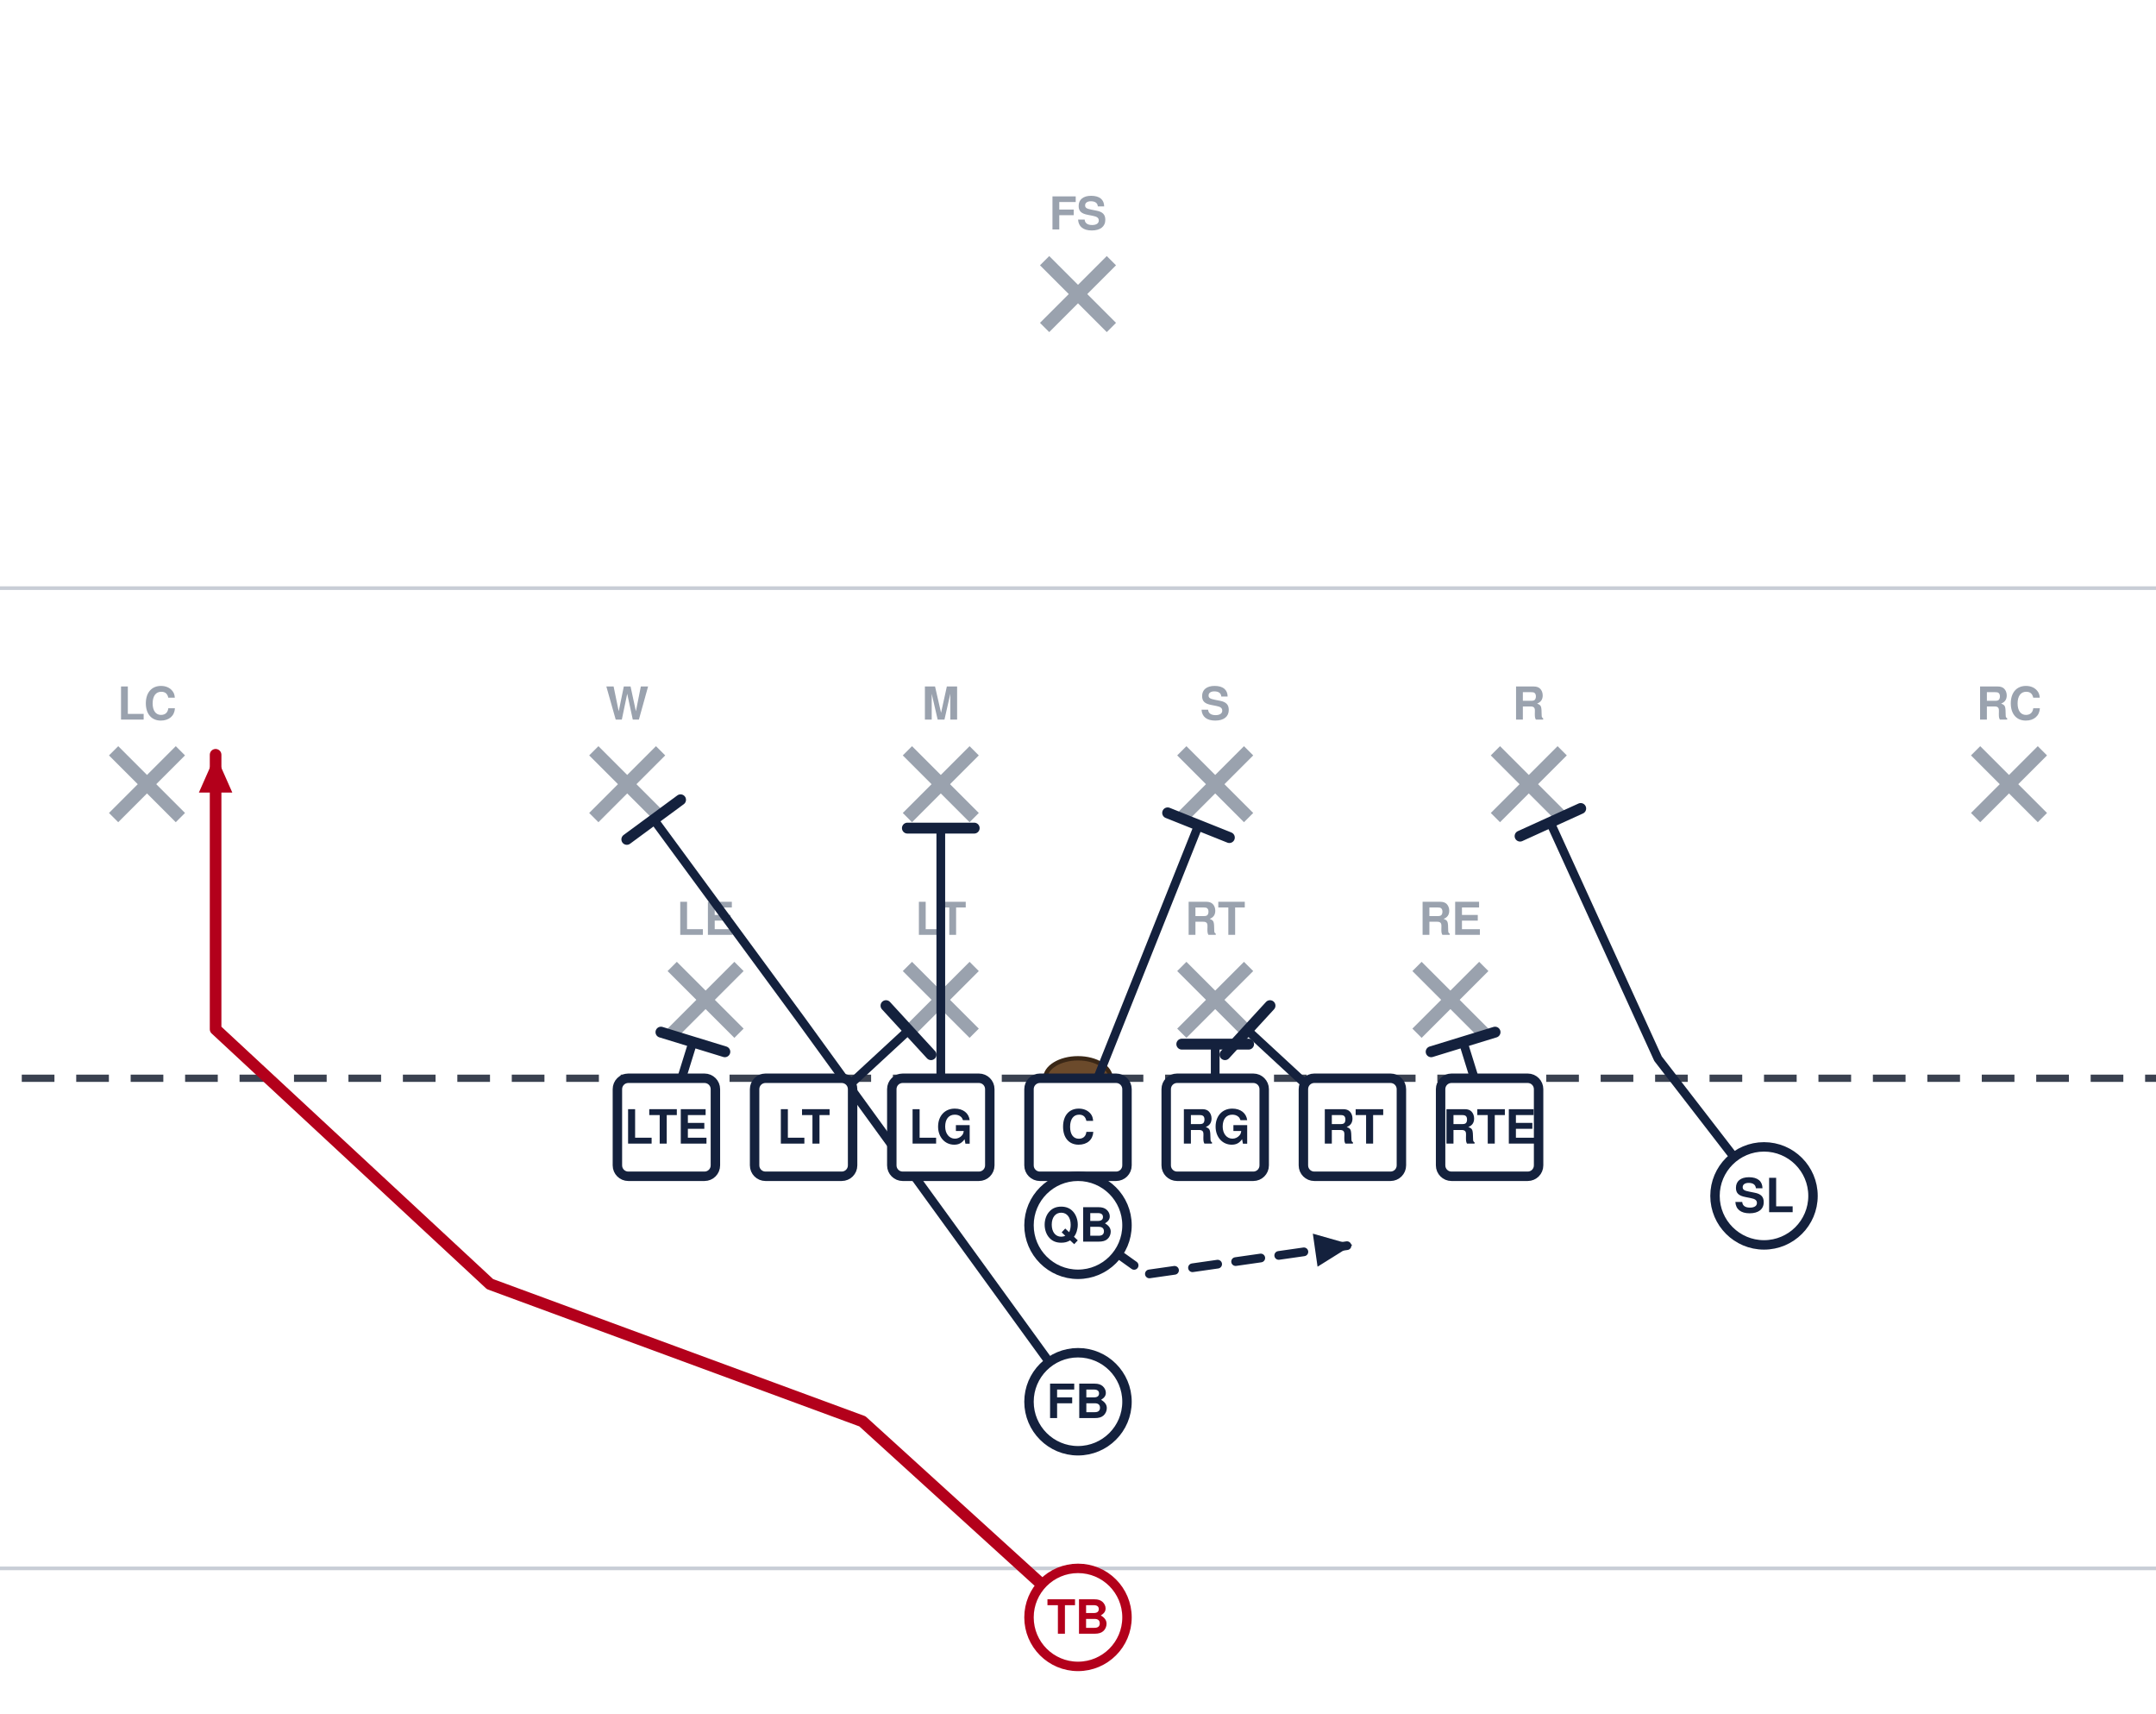
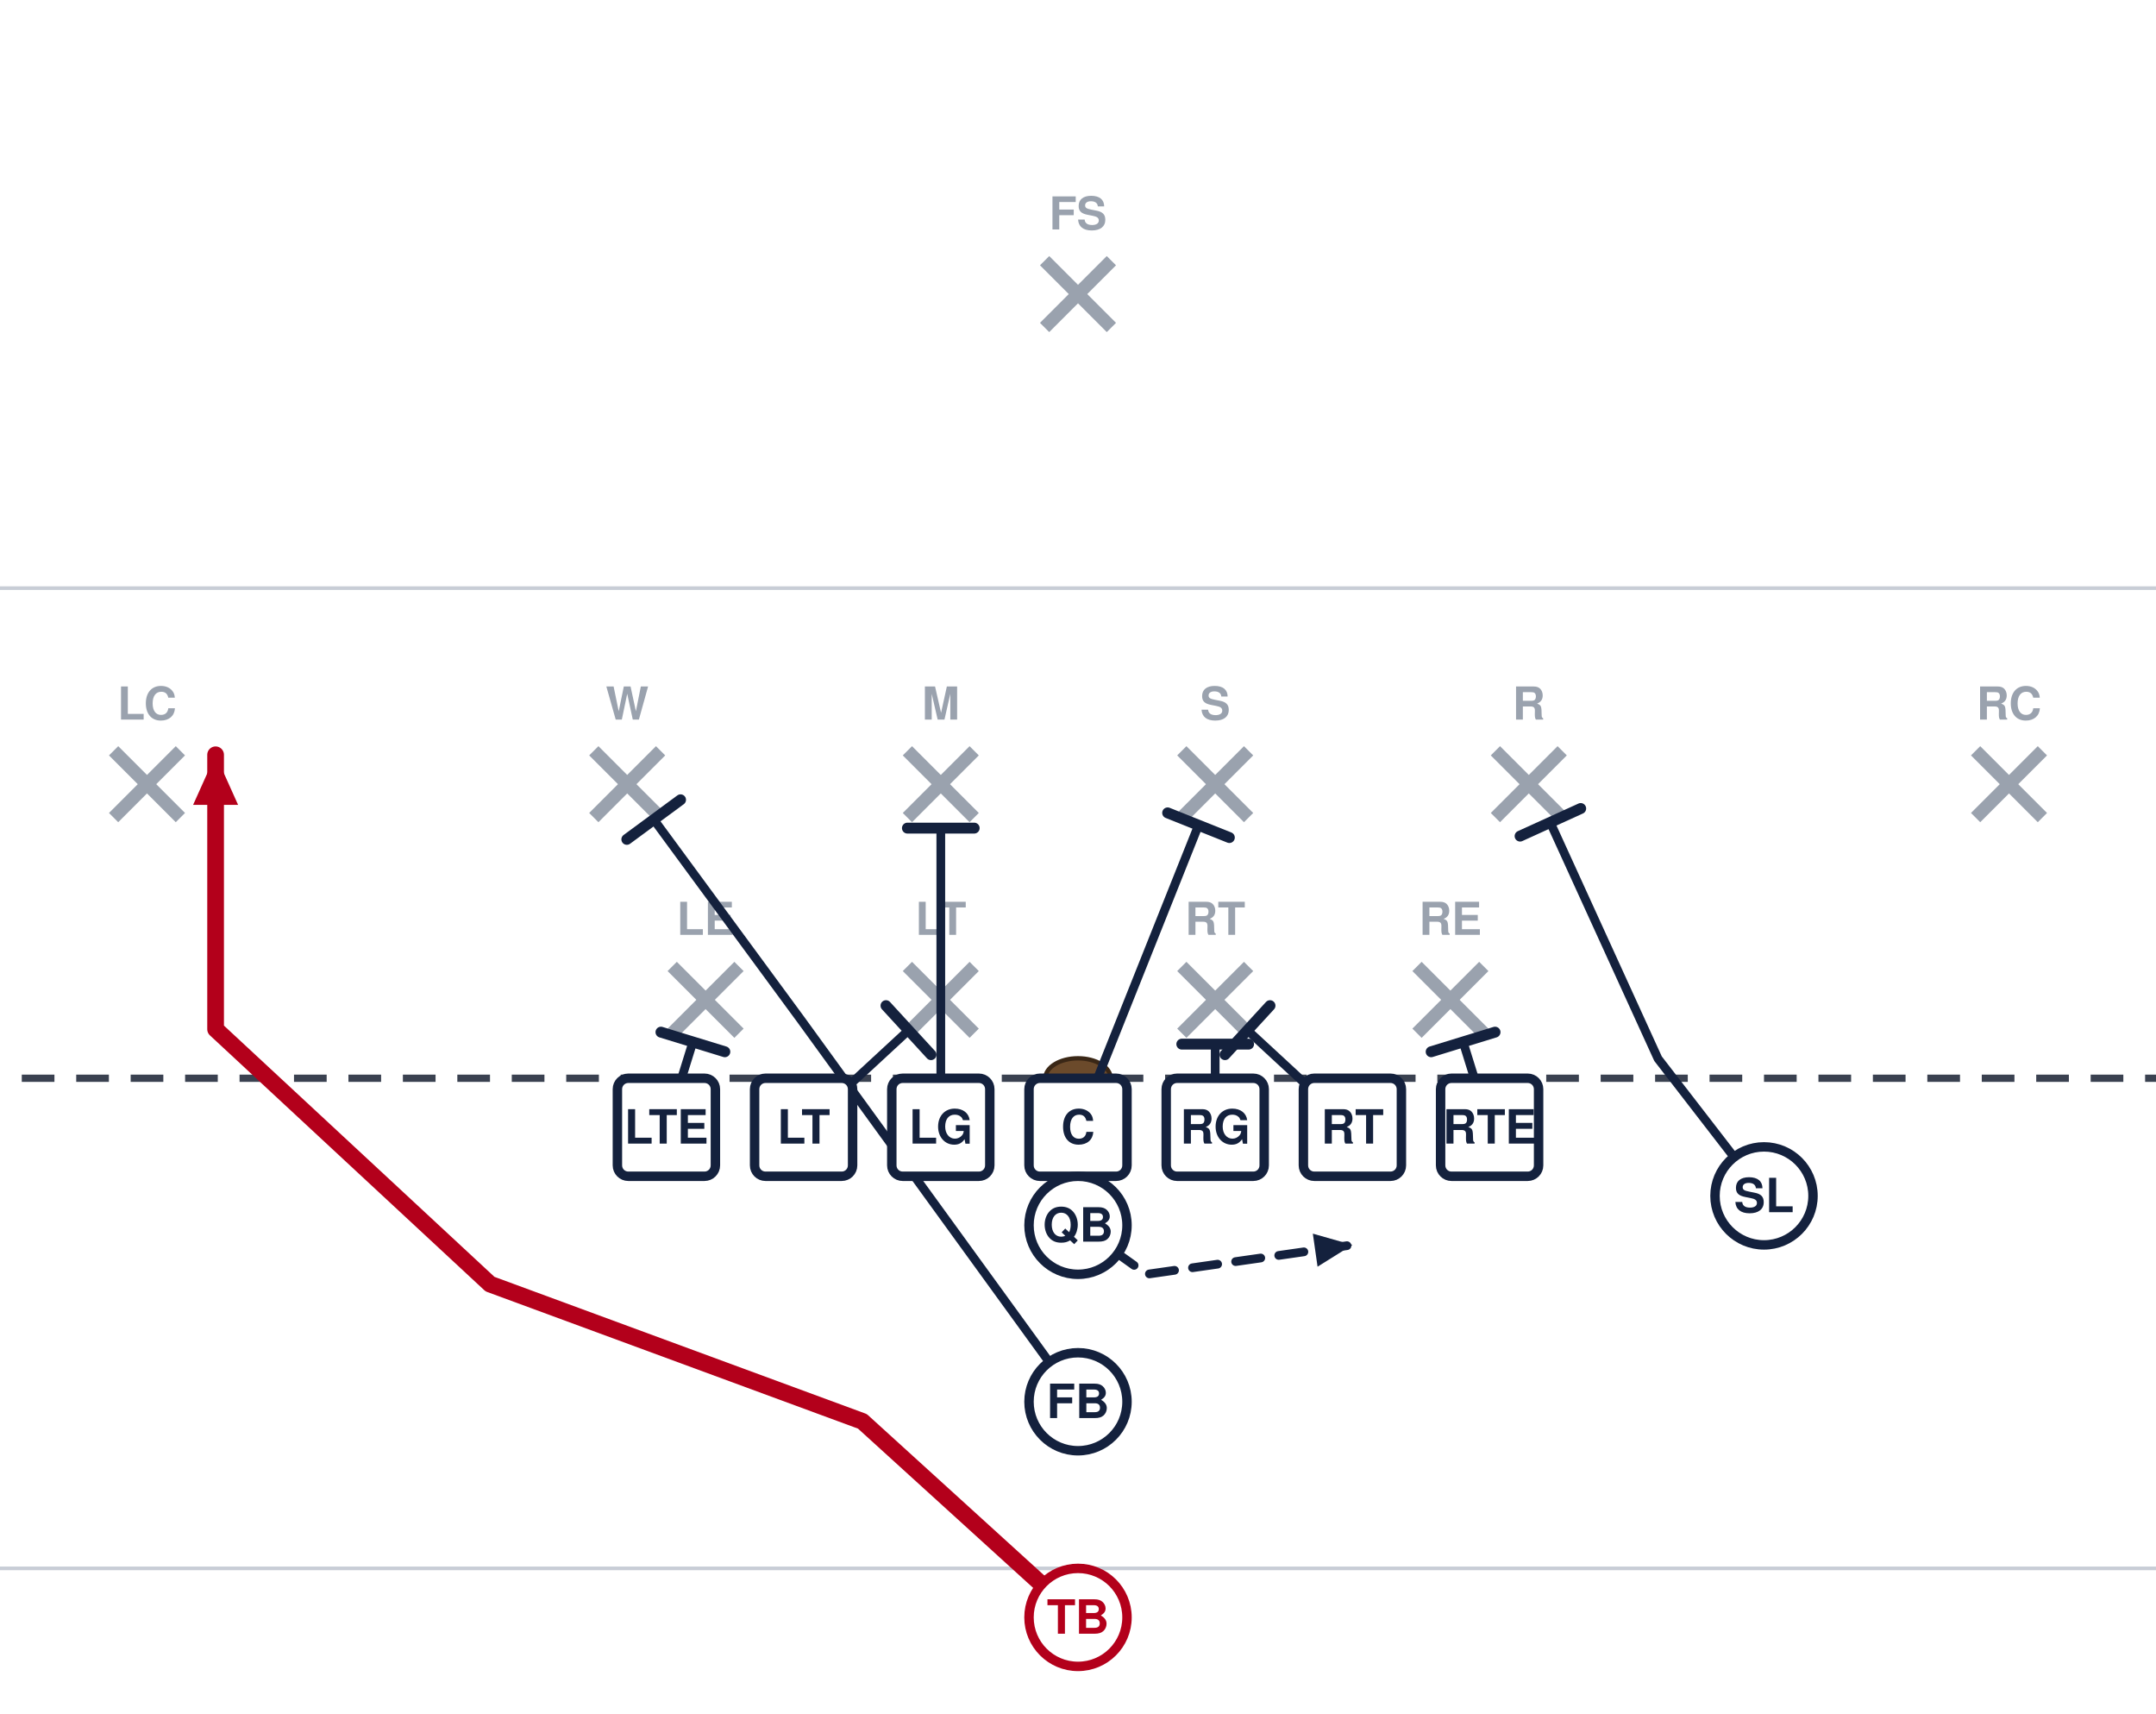
<svg xmlns="http://www.w3.org/2000/svg" width="594" height="472" viewBox="54 27 594 472" font-family="Segoe UI, Helvetica, Arial, sans-serif" role="img">
  <rect x="0" y="0" width="702" height="513" fill="#ffffff" />
  <line x1="0" y1="459.0" x2="702" y2="459.0" stroke="#c8cdd6" stroke-width="1" />
  <line x1="0" y1="189.0" x2="702" y2="189.0" stroke="#c8cdd6" stroke-width="1" />
  <line x1="0" y1="324.0" x2="702" y2="324.0" stroke="#3a4150" stroke-width="2" stroke-dasharray="9 6" />
  <ellipse cx="351.0" cy="324.0" rx="9" ry="5.5" fill="#6b4a2b" stroke="#3a2716" stroke-width="1.2" />
  <line x1="239.2" y1="293.2" x2="257.6" y2="311.6" stroke="#9aa2ae" stroke-width="3.6" />
  <line x1="257.6" y1="293.2" x2="239.2" y2="311.6" stroke="#9aa2ae" stroke-width="3.6" />
  <text x="248.4" y="284.5" text-anchor="middle" font-size="12.5" fill="#9aa2ae" font-weight="600">LE</text>
  <line x1="304.0" y1="293.2" x2="322.4" y2="311.6" stroke="#9aa2ae" stroke-width="3.6" />
  <line x1="322.4" y1="293.2" x2="304.0" y2="311.6" stroke="#9aa2ae" stroke-width="3.6" />
  <text x="313.2" y="284.5" text-anchor="middle" font-size="12.5" fill="#9aa2ae" font-weight="600">LT</text>
  <line x1="379.6" y1="293.2" x2="398.0" y2="311.6" stroke="#9aa2ae" stroke-width="3.6" />
  <line x1="398.0" y1="293.2" x2="379.6" y2="311.6" stroke="#9aa2ae" stroke-width="3.6" />
  <text x="388.8" y="284.5" text-anchor="middle" font-size="12.5" fill="#9aa2ae" font-weight="600">RT</text>
  <line x1="444.4" y1="293.2" x2="462.8" y2="311.6" stroke="#9aa2ae" stroke-width="3.6" />
  <line x1="462.8" y1="293.2" x2="444.4" y2="311.6" stroke="#9aa2ae" stroke-width="3.6" />
  <text x="453.6" y="284.5" text-anchor="middle" font-size="12.5" fill="#9aa2ae" font-weight="600">RE</text>
  <line x1="217.6" y1="233.8" x2="236.0" y2="252.2" stroke="#9aa2ae" stroke-width="3.6" />
  <line x1="236.0" y1="233.8" x2="217.6" y2="252.2" stroke="#9aa2ae" stroke-width="3.6" />
  <text x="226.8" y="225.2" text-anchor="middle" font-size="12.5" fill="#9aa2ae" font-weight="600">W</text>
  <line x1="304.0" y1="233.8" x2="322.4" y2="252.2" stroke="#9aa2ae" stroke-width="3.6" />
  <line x1="322.4" y1="233.8" x2="304.0" y2="252.2" stroke="#9aa2ae" stroke-width="3.6" />
  <text x="313.2" y="225.2" text-anchor="middle" font-size="12.5" fill="#9aa2ae" font-weight="600">M</text>
  <line x1="379.6" y1="233.8" x2="398.0" y2="252.2" stroke="#9aa2ae" stroke-width="3.6" />
  <line x1="398.0" y1="233.8" x2="379.6" y2="252.2" stroke="#9aa2ae" stroke-width="3.6" />
  <text x="388.8" y="225.2" text-anchor="middle" font-size="12.5" fill="#9aa2ae" font-weight="600">S</text>
  <line x1="466.0" y1="233.8" x2="484.4" y2="252.2" stroke="#9aa2ae" stroke-width="3.6" />
  <line x1="484.4" y1="233.8" x2="466.0" y2="252.2" stroke="#9aa2ae" stroke-width="3.6" />
  <text x="475.2" y="225.2" text-anchor="middle" font-size="12.5" fill="#9aa2ae" font-weight="600">R</text>
  <line x1="85.3" y1="233.8" x2="103.7" y2="252.2" stroke="#9aa2ae" stroke-width="3.6" />
  <line x1="103.7" y1="233.8" x2="85.3" y2="252.2" stroke="#9aa2ae" stroke-width="3.6" />
  <text x="94.5" y="225.2" text-anchor="middle" font-size="12.5" fill="#9aa2ae" font-weight="600">LC</text>
  <line x1="598.3" y1="233.8" x2="616.7" y2="252.2" stroke="#9aa2ae" stroke-width="3.6" />
  <line x1="616.7" y1="233.8" x2="598.3" y2="252.2" stroke="#9aa2ae" stroke-width="3.6" />
  <text x="607.5" y="225.2" text-anchor="middle" font-size="12.5" fill="#9aa2ae" font-weight="600">RC</text>
  <line x1="341.8" y1="98.8" x2="360.2" y2="117.2" stroke="#9aa2ae" stroke-width="3.6" />
  <line x1="360.2" y1="98.8" x2="341.8" y2="117.2" stroke="#9aa2ae" stroke-width="3.6" />
  <text x="351.0" y="90.2" text-anchor="middle" font-size="12.5" fill="#9aa2ae" font-weight="600">FS</text>
  <path d="M237.6,337.5 L244.9,314.0" fill="none" stroke="#14213d" stroke-width="2.4" stroke-linecap="round" stroke-linejoin="round" />
  <line x1="236.1" y1="311.3" x2="253.7" y2="316.7" stroke="#14213d" stroke-width="3.0" stroke-linecap="round" />
  <path d="M275.4,337.5 L304.3,310.8" fill="none" stroke="#14213d" stroke-width="2.4" stroke-linecap="round" stroke-linejoin="round" />
  <line x1="298.1" y1="304.0" x2="310.5" y2="317.5" stroke="#14213d" stroke-width="3.0" stroke-linecap="round" />
  <path d="M313.2,337.5 L313.2,255.1" fill="none" stroke="#14213d" stroke-width="2.4" stroke-linecap="round" stroke-linejoin="round" />
  <line x1="304.0" y1="255.1" x2="322.4" y2="255.1" stroke="#14213d" stroke-width="3.0" stroke-linecap="round" />
  <path d="M351.0,337.5 L384.2,254.3" fill="none" stroke="#14213d" stroke-width="2.4" stroke-linecap="round" stroke-linejoin="round" />
  <line x1="375.7" y1="250.9" x2="392.7" y2="257.7" stroke="#14213d" stroke-width="3.0" stroke-linecap="round" />
  <path d="M388.8,337.5 L388.8,314.6" fill="none" stroke="#14213d" stroke-width="2.4" stroke-linecap="round" stroke-linejoin="round" />
  <line x1="379.6" y1="314.6" x2="398.0" y2="314.6" stroke="#14213d" stroke-width="3.0" stroke-linecap="round" />
  <path d="M426.6,337.5 L397.7,310.8" fill="none" stroke="#14213d" stroke-width="2.4" stroke-linecap="round" stroke-linejoin="round" />
  <line x1="391.5" y1="317.5" x2="403.9" y2="304.0" stroke="#14213d" stroke-width="3.0" stroke-linecap="round" />
  <path d="M464.4,337.5 L457.1,314.0" fill="none" stroke="#14213d" stroke-width="2.4" stroke-linecap="round" stroke-linejoin="round" />
  <line x1="448.3" y1="316.7" x2="465.9" y2="311.3" stroke="#14213d" stroke-width="3.0" stroke-linecap="round" />
  <path d="M540.0,356.4 L510.8,318.6 L481.1,253.5" fill="none" stroke="#14213d" stroke-width="2.4" stroke-linecap="round" stroke-linejoin="round" />
  <line x1="472.8" y1="257.3" x2="489.5" y2="249.7" stroke="#14213d" stroke-width="3.0" stroke-linecap="round" />
  <path d="M351.0,364.5 L369.9,378.0 L426.6,369.9" fill="none" stroke="#14213d" stroke-width="2.4" stroke-linecap="round" stroke-linejoin="round" stroke-dasharray="7 5" />
  <polygon points="426.6,369.9 417.0,375.9 415.7,366.8" fill="#14213d" />
  <path d="M351.0,413.1 L274.6,307.8 L234.1,252.7" fill="none" stroke="#14213d" stroke-width="2.4" stroke-linecap="round" stroke-linejoin="round" />
  <line x1="226.7" y1="258.2" x2="241.5" y2="247.3" stroke="#14213d" stroke-width="3.0" stroke-linecap="round" />
-   <path d="M351.0,472.5 L291.6,418.5 L189.0,380.7 L113.4,310.5 L113.4,234.9" fill="none" stroke="#b3001b" stroke-width="3.2" stroke-linecap="round" stroke-linejoin="round" />
-   <polygon points="113.4,234.9 118.0,245.3 108.8,245.3" fill="#b3001b" />
+   <path d="M351.0,472.5 L291.6,418.5 L189.0,380.7 L113.4,310.5 L113.4,234.9" fill="none" stroke="#b3001b" stroke-width="4.6" stroke-linecap="round" stroke-linejoin="round" />
+   <polygon points="113.4,234.9 119.6,248.7 107.2,248.7" fill="#b3001b" />
  <rect x="224.1" y="324.0" width="27.0" height="27.0" rx="3" fill="#ffffff" stroke="#14213d" stroke-width="2.6" />
  <text x="237.6" y="342.0" text-anchor="middle" font-size="13" font-weight="700" fill="#14213d">LTE</text>
  <rect x="261.9" y="324.0" width="27.0" height="27.0" rx="3" fill="#ffffff" stroke="#14213d" stroke-width="2.6" />
  <text x="275.4" y="342.0" text-anchor="middle" font-size="13" font-weight="700" fill="#14213d">LT</text>
  <rect x="299.7" y="324.0" width="27.0" height="27.0" rx="3" fill="#ffffff" stroke="#14213d" stroke-width="2.6" />
  <text x="313.2" y="342.0" text-anchor="middle" font-size="13" font-weight="700" fill="#14213d">LG</text>
  <rect x="337.5" y="324.0" width="27.0" height="27.0" rx="3" fill="#ffffff" stroke="#14213d" stroke-width="2.6" />
  <text x="351.0" y="342.0" text-anchor="middle" font-size="13" font-weight="700" fill="#14213d">C</text>
  <rect x="375.3" y="324.0" width="27.0" height="27.0" rx="3" fill="#ffffff" stroke="#14213d" stroke-width="2.6" />
  <text x="388.8" y="342.0" text-anchor="middle" font-size="13" font-weight="700" fill="#14213d">RG</text>
  <rect x="413.1" y="324.0" width="27.0" height="27.0" rx="3" fill="#ffffff" stroke="#14213d" stroke-width="2.6" />
  <text x="426.6" y="342.0" text-anchor="middle" font-size="13" font-weight="700" fill="#14213d">RT</text>
  <rect x="450.9" y="324.0" width="27.0" height="27.0" rx="3" fill="#ffffff" stroke="#14213d" stroke-width="2.6" />
  <text x="464.4" y="342.0" text-anchor="middle" font-size="13" font-weight="700" fill="#14213d">RTE</text>
  <circle cx="540.0" cy="356.4" r="13.5" fill="#ffffff" stroke="#14213d" stroke-width="2.6" />
  <text x="540.0" y="360.9" text-anchor="middle" font-size="13" font-weight="700" fill="#14213d">SL</text>
  <circle cx="351.0" cy="364.5" r="13.5" fill="#ffffff" stroke="#14213d" stroke-width="2.6" />
  <text x="351.0" y="369.0" text-anchor="middle" font-size="13" font-weight="700" fill="#14213d">QB</text>
  <circle cx="351.0" cy="413.1" r="13.5" fill="#ffffff" stroke="#14213d" stroke-width="2.6" />
  <text x="351.0" y="417.6" text-anchor="middle" font-size="13" font-weight="700" fill="#14213d">FB</text>
  <circle cx="351.0" cy="472.5" r="13.5" fill="#ffffff" stroke="#b3001b" stroke-width="2.6" />
  <text x="351.0" y="477.0" text-anchor="middle" font-size="13" font-weight="700" fill="#b3001b">TB</text>
</svg>
